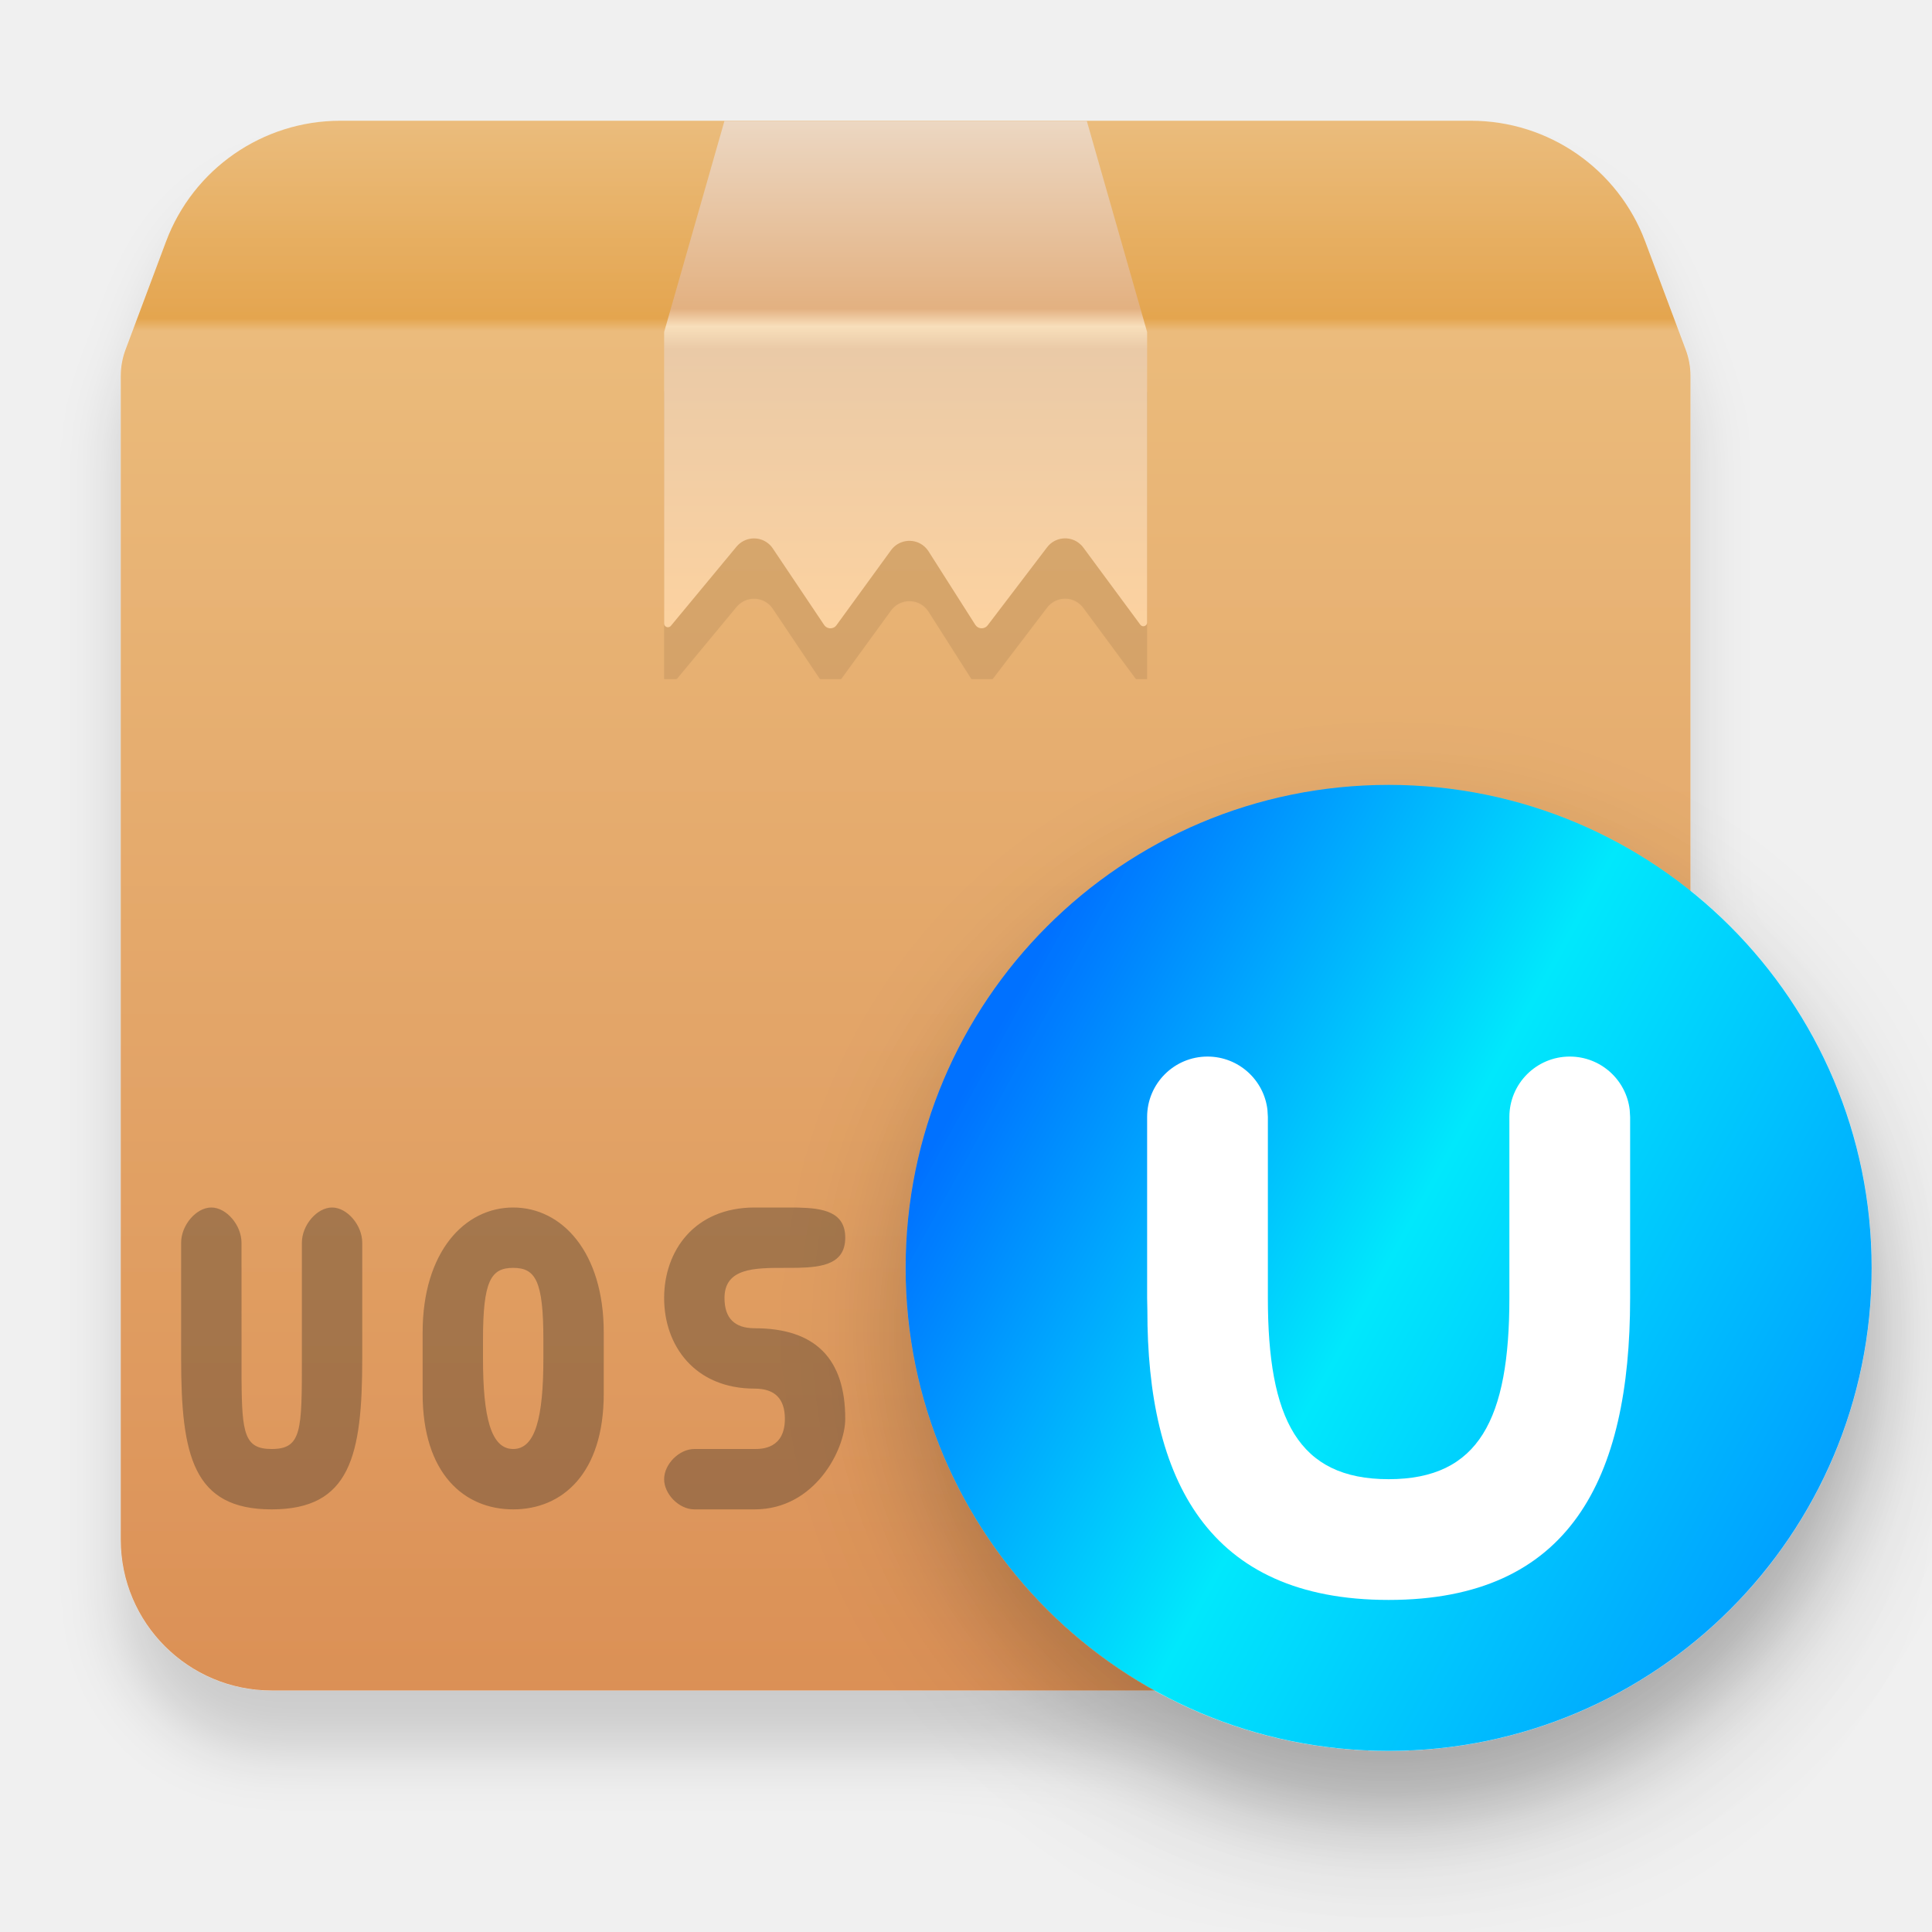
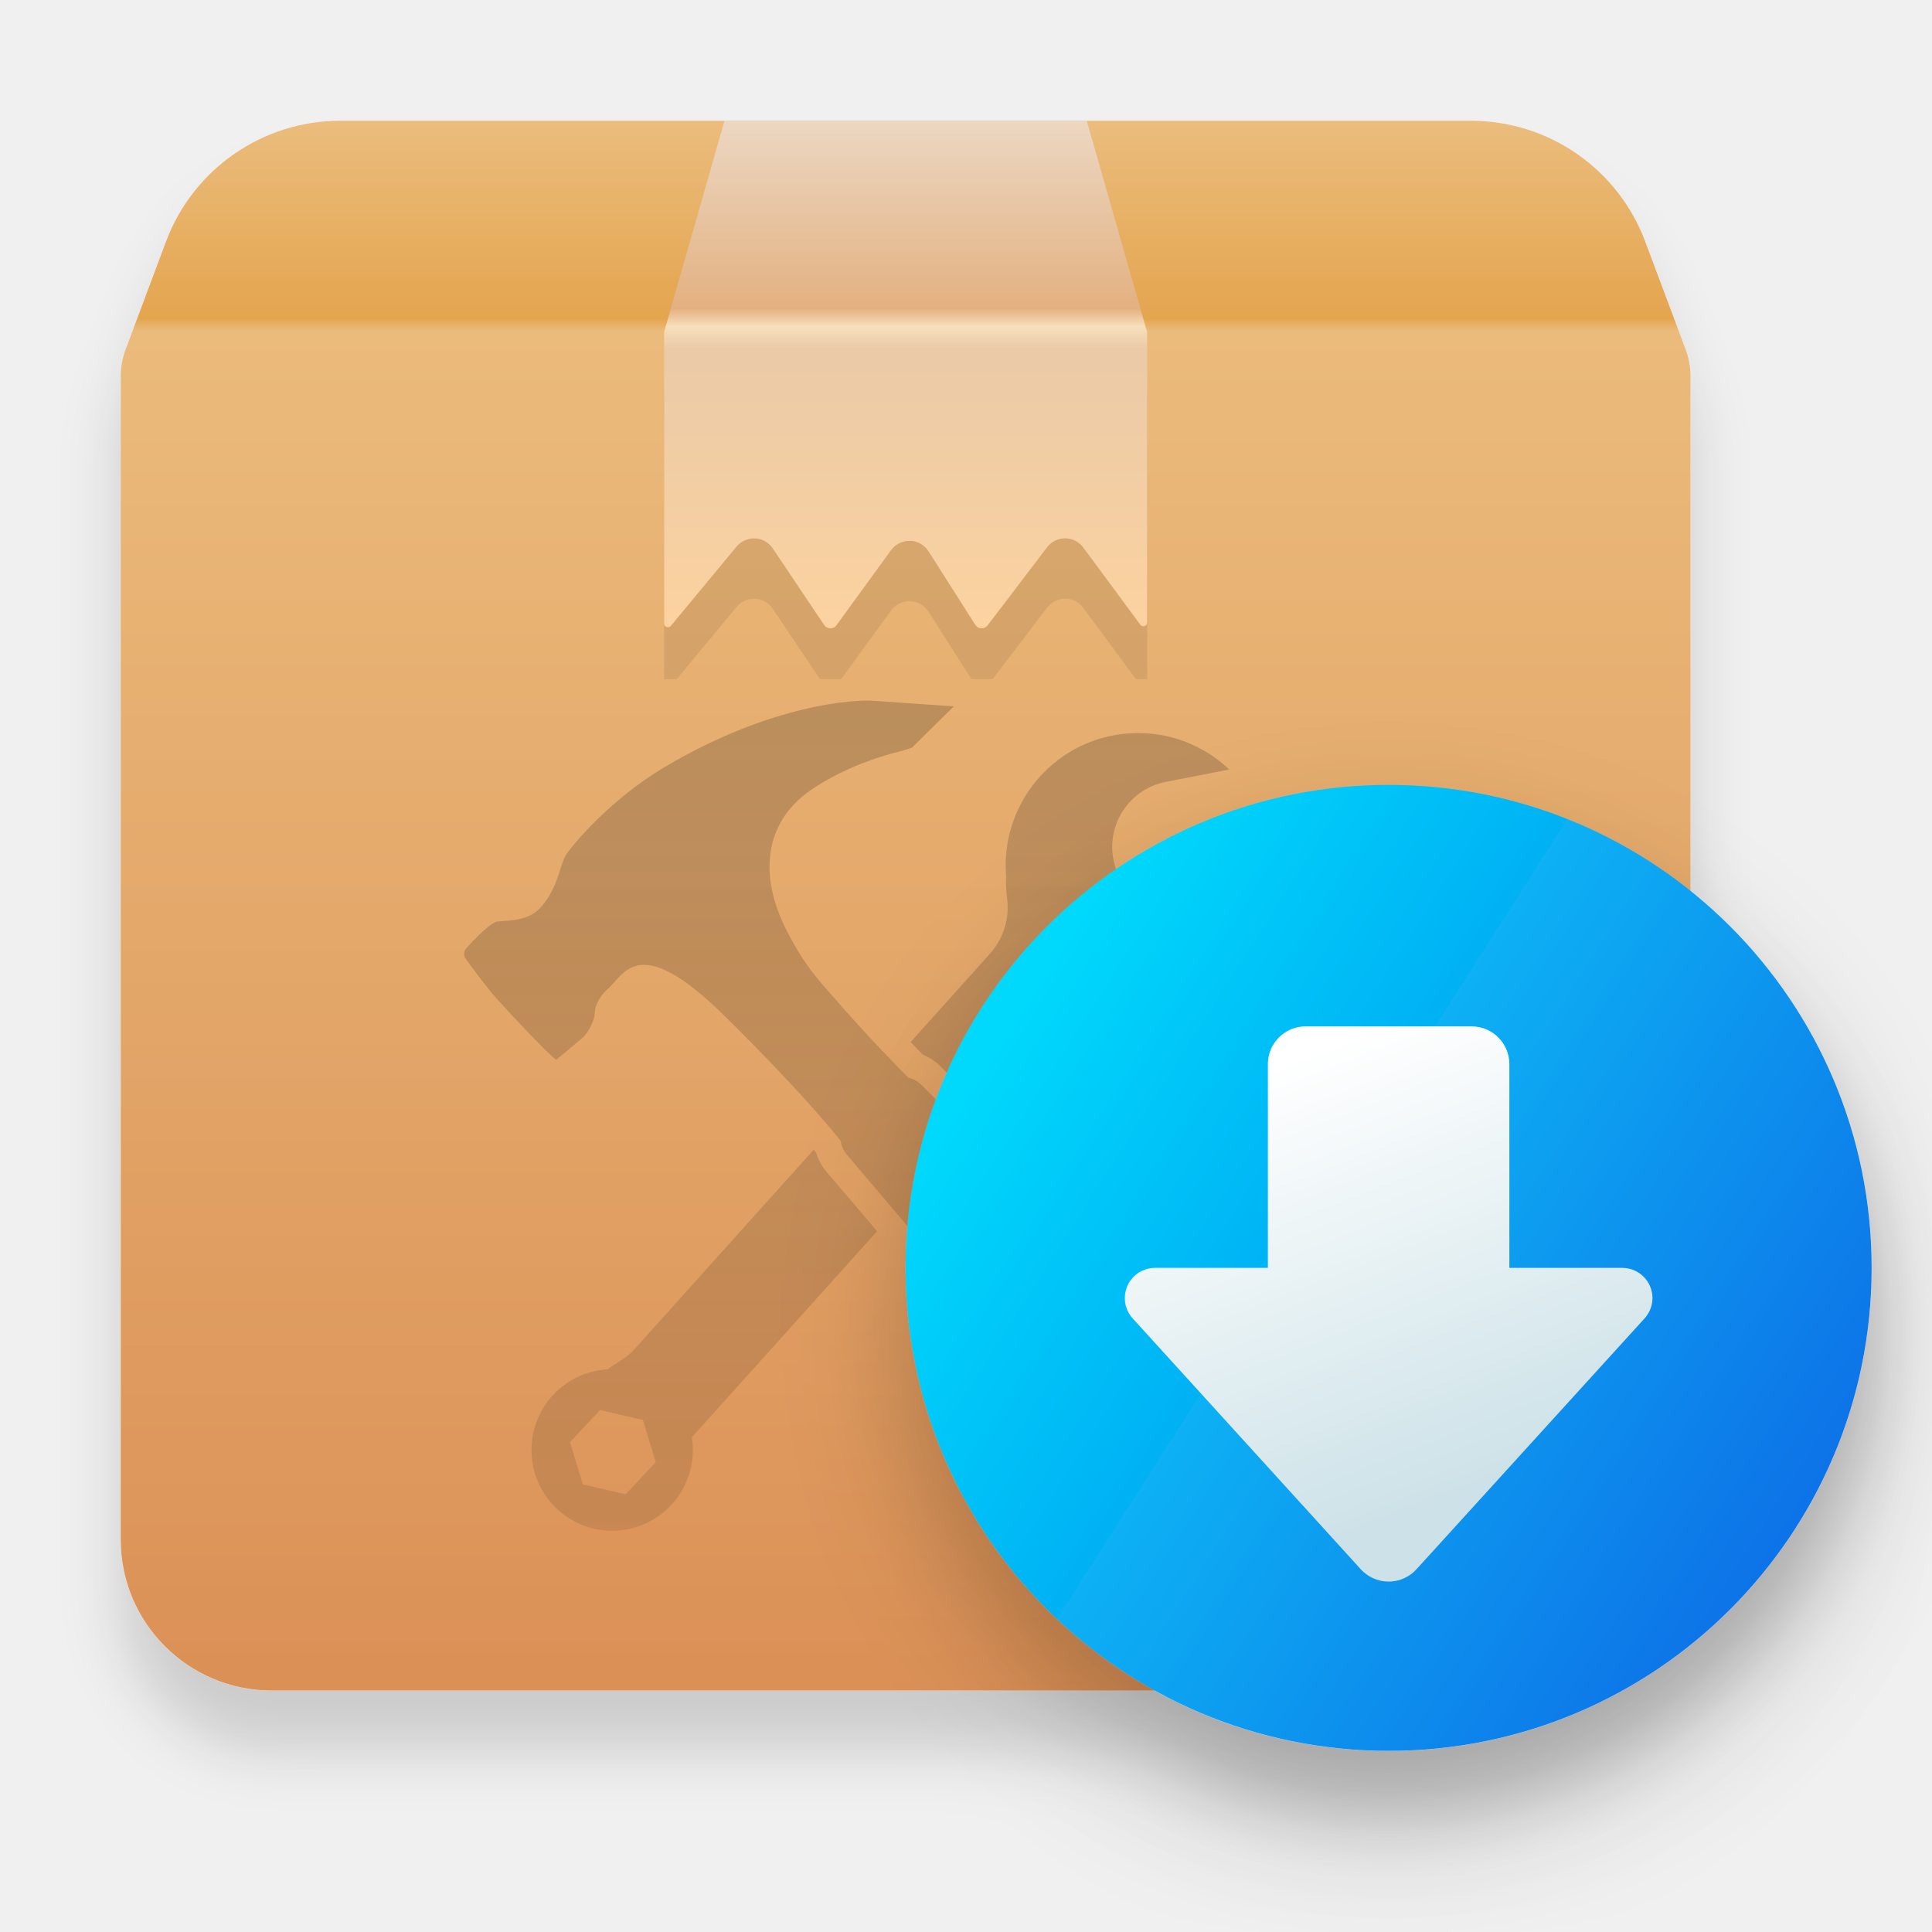
- <svg xmlns="http://www.w3.org/2000/svg" xmlns:xlink="http://www.w3.org/1999/xlink" width="32px" height="32px" viewBox="0 0 32 32" version="1.1">
+ <svg xmlns="http://www.w3.org/2000/svg" xmlns:xlink="http://www.w3.org/1999/xlink" width="32" height="32" viewBox="0 0 32 32">
  <defs>
-     <filter x="-13.8%" y="-14.3%" width="144.8%" height="146.4%" filterUnits="objectBoundingBox" id="filter-1">
-       <feOffset dx="0" dy="1" in="SourceAlpha" result="shadowOffsetOuter1" />
-       <feGaussianBlur stdDeviation="0.5" in="shadowOffsetOuter1" result="shadowBlurOuter1" />
+     <filter id="deepin-installer-32px-a" width="144.8%" height="146.4%" x="-13.8%" y="-14.3%" filterUnits="objectBoundingBox">
+       <feOffset dy="1" in="SourceAlpha" result="shadowOffsetOuter1" />
+       <feGaussianBlur in="shadowOffsetOuter1" result="shadowBlurOuter1" stdDeviation=".5" />
      <feComposite in="shadowBlurOuter1" in2="SourceAlpha" operator="out" result="shadowBlurOuter1" />
-       <feColorMatrix values="0 0 0 0 0   0 0 0 0 0   0 0 0 0 0  0 0 0 0.15 0" type="matrix" in="shadowBlurOuter1" result="shadowMatrixOuter1" />
+       <feColorMatrix in="shadowBlurOuter1" result="shadowMatrixOuter1" values="0 0 0 0 0   0 0 0 0 0   0 0 0 0 0  0 0 0 0.15 0" />
      <feMerge>
        <feMergeNode in="shadowMatrixOuter1" />
        <feMergeNode in="SourceGraphic" />
      </feMerge>
    </filter>
-     <linearGradient x1="50%" y1="0%" x2="50%" y2="100%" id="linearGradient-2">
-       <stop stop-color="#EBBD7E" offset="0%" />
-       <stop stop-color="#E4A54F" offset="12.908%" />
-       <stop stop-color="#EBBB7B" offset="13.678%" />
-       <stop stop-color="#DB9056" offset="100%" />
+     <linearGradient id="deepin-installer-32px-c" x1="50%" x2="50%" y1="0%" y2="100%">
+       <stop offset="0%" stop-color="#EBBD7E" />
+       <stop offset="12.908%" stop-color="#E4A54F" />
+       <stop offset="13.678%" stop-color="#EBBB7B" />
+       <stop offset="100%" stop-color="#DB9056" />
    </linearGradient>
-     <path d="M0.08,3.788 L0.75,2 C1.201,0.797 2.351,2.36017475e-16 3.636,0 L22.364,0 C23.649,2.17554743e-15 24.799,0.797 25.25,2 L25.92,3.788 C25.973,3.928 26,4.077 26,4.227 L26,23.5 C26,24.881 24.881,26 23.5,26 L2.5,26 C1.119,26 1.69088438e-16,24.881 0,23.5 L0,4.227 C-1.83562234e-17,4.077 0.027,3.928 0.08,3.788 Z" id="path-3" />
-     <linearGradient x1="50%" y1="0%" x2="50%" y2="100%" id="linearGradient-5">
-       <stop stop-color="#ECD7C2" offset="0%" />
-       <stop stop-color="#E3B181" offset="36.974%" />
-       <stop stop-color="#F8DFBB" offset="40.466%" />
-       <stop stop-color="#EACAA7" offset="44.981%" />
-       <stop stop-color="#FCD2A0" offset="100%" />
+     <path id="deepin-installer-32px-b" d="M0.08,3.788 L0.75,2 C1.201,0.797 2.351,2.36017475e-16 3.636,0 L22.364,0 C23.649,2.17554743e-15 24.799,0.797 25.25,2 L25.92,3.788 C25.973,3.928 26,4.077 26,4.227 L26,23.5 C26,24.881 24.881,26 23.5,26 L2.5,26 C1.119,26 1.69088438e-16,24.881 0,23.5 L0,4.227 C-1.83562234e-17,4.077 0.027,3.928 0.08,3.788 Z" />
+     <linearGradient id="deepin-installer-32px-d" x1="50%" x2="50%" y1="0%" y2="100%">
+       <stop offset="0%" stop-color="#0B0B0B" stop-opacity=".2" />
+       <stop offset="100%" stop-opacity=".095" />
    </linearGradient>
-     <path d="M10,0 L9,3.5 L9,8.327 C9,8.361 9.028,8.389 9.062,8.389 C9.081,8.389 9.099,8.381 9.111,8.367 L10.2,7.053 C10.333,6.894 10.569,6.872 10.728,7.004 C10.756,7.027 10.78,7.054 10.8,7.084 L11.65,8.351 C11.689,8.409 11.766,8.424 11.824,8.386 C11.836,8.377 11.847,8.367 11.855,8.355 L12.759,7.112 C12.881,6.945 13.116,6.908 13.283,7.029 C13.321,7.057 13.354,7.092 13.379,7.131 L14.154,8.349 C14.191,8.407 14.268,8.424 14.326,8.387 C14.339,8.379 14.35,8.369 14.359,8.357 L15.343,7.065 C15.468,6.9 15.704,6.868 15.868,6.993 C15.897,7.015 15.922,7.04 15.943,7.069 L16.887,8.347 C16.908,8.375 16.947,8.381 16.975,8.36 C16.991,8.349 17,8.33 17,8.31 L17,3.5 L17,3.5 L16,0 L10,0 Z" id="path-6" />
-     <filter x="-6.2%" y="-5.9%" width="112.5%" height="122.4%" filterUnits="objectBoundingBox" id="filter-7">
-       <feOffset dx="0" dy="1" in="SourceAlpha" result="shadowOffsetOuter1" />
-       <feColorMatrix values="0 0 0 0 0   0 0 0 0 0   0 0 0 0 0  0 0 0 0.08 0" type="matrix" in="shadowOffsetOuter1" />
+     <linearGradient id="deepin-installer-32px-h" x1="50%" x2="50%" y1="0%" y2="100%">
+       <stop offset="0%" stop-color="#ECD7C2" />
+       <stop offset="36.974%" stop-color="#E3B181" />
+       <stop offset="40.466%" stop-color="#F8DFBB" />
+       <stop offset="44.981%" stop-color="#EACAA7" />
+       <stop offset="100%" stop-color="#FCD2A0" />
+     </linearGradient>
+     <path id="deepin-installer-32px-g" d="M10,0 L9,3.5 L9,8.327 C9,8.361 9.028,8.389 9.062,8.389 C9.081,8.389 9.099,8.381 9.111,8.367 L10.2,7.053 C10.333,6.894 10.569,6.872 10.728,7.004 C10.756,7.027 10.78,7.054 10.8,7.084 L11.65,8.351 C11.689,8.409 11.766,8.424 11.824,8.386 C11.836,8.377 11.847,8.367 11.855,8.355 L12.759,7.112 C12.881,6.945 13.116,6.908 13.283,7.029 C13.321,7.057 13.354,7.092 13.379,7.131 L14.154,8.349 C14.191,8.407 14.268,8.424 14.326,8.387 C14.339,8.379 14.35,8.369 14.359,8.357 L15.343,7.065 C15.468,6.9 15.704,6.868 15.868,6.993 C15.897,7.015 15.922,7.04 15.943,7.069 L16.887,8.347 C16.908,8.375 16.947,8.381 16.975,8.36 C16.991,8.349 17,8.33 17,8.31 L17,3.5 L17,3.5 L16,0 L10,0 Z" />
+     <filter id="deepin-installer-32px-f" width="112.5%" height="122.4%" x="-6.2%" y="-5.9%" filterUnits="objectBoundingBox">
+       <feOffset dy="1" in="SourceAlpha" result="shadowOffsetOuter1" />
+       <feColorMatrix in="shadowOffsetOuter1" values="0 0 0 0 0   0 0 0 0 0   0 0 0 0 0  0 0 0 0.08 0" />
    </filter>
-     <filter x="-40.6%" y="-38.2%" width="181.2%" height="176.5%" filterUnits="objectBoundingBox" id="filter-8">
-       <feOffset dx="0" dy="1" in="SourceAlpha" result="shadowOffsetOuter1" />
-       <feGaussianBlur stdDeviation="1" in="shadowOffsetOuter1" result="shadowBlurOuter1" />
+     <filter id="deepin-installer-32px-i" width="181.2%" height="176.5%" x="-40.6%" y="-38.2%" filterUnits="objectBoundingBox">
+       <feOffset dy="1" in="SourceAlpha" result="shadowOffsetOuter1" />
+       <feGaussianBlur in="shadowOffsetOuter1" result="shadowBlurOuter1" stdDeviation="1" />
      <feComposite in="shadowBlurOuter1" in2="SourceAlpha" operator="out" result="shadowBlurOuter1" />
-       <feColorMatrix values="0 0 0 0 0   0 0 0 0 0   0 0 0 0 0  0 0 0 0.22 0" type="matrix" in="shadowBlurOuter1" result="shadowMatrixOuter1" />
+       <feColorMatrix in="shadowBlurOuter1" result="shadowMatrixOuter1" values="0 0 0 0 0   0 0 0 0 0   0 0 0 0 0  0 0 0 0.22 0" />
      <feMerge>
        <feMergeNode in="shadowMatrixOuter1" />
        <feMergeNode in="SourceGraphic" />
      </feMerge>
    </filter>
-     <linearGradient x1="15.968%" y1="14.224%" x2="100%" y2="60.554%" id="linearGradient-9">
-       <stop stop-color="#0071FF" offset="0%" />
-       <stop stop-color="#00E8FC" offset="48.72%" />
-       <stop stop-color="#00A2FF" offset="100%" />
+     <linearGradient id="deepin-installer-32px-j" x1="16.653%" x2="100%" y1="14.661%" y2="67.838%">
+       <stop offset="0%" stop-color="#00D9FC" />
+       <stop offset="100%" stop-color="#1170E7" />
    </linearGradient>
+     <linearGradient id="deepin-installer-32px-k" x1="33.841%" x2="62.94%" y1="4.875%" y2="83.806%">
+       <stop offset="0%" stop-color="#FFF" />
+       <stop offset="100%" stop-color="#CDE2E8" />
+     </linearGradient>
+     <path id="deepin-installer-32px-l" d="M6.625,4.5 L9.375,4.5 C9.72,4.5 10,4.78 10,5.125 L10,8.5 L10,8.5 L11.87,8.5 C12.146,8.5 12.37,8.724 12.37,9 C12.37,9.124 12.323,9.244 12.24,9.336 L8.462,13.491 C8.23,13.747 7.835,13.766 7.58,13.533 C7.565,13.52 7.551,13.506 7.538,13.491 L3.76,9.336 C3.575,9.132 3.59,8.816 3.794,8.63 C3.886,8.546 4.006,8.5 4.13,8.5 L6,8.5 L6,8.5 L6,5.125 C6,4.78 6.28,4.5 6.625,4.5 Z" />
  </defs>
-   <g id="deepin-installer-32px" stroke="none" stroke-width="1" fill="none" fill-rule="evenodd">
-     <g id="编组-2" filter="url(#filter-1)" transform="translate(2, 2)">
-       <mask id="mask-4" fill="white">
-         <use xlink:href="#path-3" />
-       </mask>
-       <use id="蒙版" fill="url(#linearGradient-2)" xlink:href="#path-3" />
-       <g id="路径-10" mask="url(#mask-4)">
-         <use fill="black" fill-opacity="1" filter="url(#filter-7)" xlink:href="#path-6" />
-         <use fill="url(#linearGradient-5)" fill-rule="evenodd" xlink:href="#path-6" />
-       </g>
-       <g id="编组" filter="url(#filter-8)" transform="translate(21, 19) rotate(-360) translate(-21, -19) translate(13, 10.5)" fill-rule="nonzero">
-         <circle id="椭圆形" fill="url(#linearGradient-9)" cx="8" cy="8.5" r="8" />
-         <path d="M11,5 C11.513,5 11.936,5.386 11.993,5.883 L12,6 L12,9 C12,12 11,14 8,14 C5,14 4,12 4.004,9.2 L4,9 L4,6 C4,5.448 4.448,5 5,5 C5.513,5 5.936,5.386 5.993,5.883 L6,6 L6,9 C6,11 6.5,12 8,12 C9.5,12 10,11 10,9 L10,6 C10,5.448 10.448,5 11,5 Z" id="路径-25" fill="#FFFFFF" />
-       </g>
-       <path d="M3.5,18 C3.75,18 4,18.292 4,18.583 L4,18.583 L4,20.5 C4,22.111 3.803,23 2.5,23 C1.197,23 1,22.111 1,20.5 L1,20.5 L1,18.583 C1,18.292 1.25,18 1.5,18 C1.75,18 2,18.292 2,18.583 L2,18.583 L2.001,20.847 C2.006,21.752 2.053,22 2.5,22 C3,22 3,21.691 3,20.5 L3,20.5 L3,18.583 C3,18.292 3.25,18 3.5,18 Z M6.5,18 C7.307,18 8,18.738 8,20.069 L8,21.083 C8,22.414 7.307,23 6.5,23 C5.693,23 5,22.414 5,21.083 L5,20.069 C5,18.738 5.693,18 6.5,18 Z M11.107,18 L11.213,18.001 C11.633,18.01 12,18.071 12,18.5 C12,18.929 11.633,18.99 11.213,18.999 L11,19 C10.5,19 10,19 10,19.5 C10,19.833 10.167,20 10.5,20 C11.5,20 12,20.5 12,21.5 C12,22.006 11.5,23 10.5,23 L10.5,23 L9.5,23 C9.25,23 9,22.75 9,22.5 C9,22.25 9.25,22 9.5,22 L9.5,22 L10.5,22 C10.611,22 11,22 11,21.5 C11,21.167 10.833,21 10.5,21 C9.5,21 9,20.28 9,19.5 C9,18.72 9.5,18 10.5,18 C10.811,18 11.013,18 11.107,18 Z M6.5,19 C6.132,19 6,19.212 6,20.188 L6,20.5 C6,21.476 6.132,22 6.5,22 C6.868,22 7,21.476 7,20.5 L7,20.188 C7,19.212 6.868,19 6.5,19 Z" id="形状结合" fill="#1B1B1B" fill-rule="nonzero" opacity="0.302" />
+   <g fill="none" fill-rule="evenodd" filter="url(#deepin-installer-32px-a)" transform="translate(2 2)">
+     <mask id="deepin-installer-32px-e" fill="#fff">
+       <use xlink:href="#deepin-installer-32px-b" />
+     </mask>
+     <use fill="url(#deepin-installer-32px-c)" xlink:href="#deepin-installer-32px-b" />
+     <path fill="url(#deepin-installer-32px-d)" fill-rule="nonzero" d="M11.477,17.043 L11.518,17.091 C11.553,17.207 11.611,17.316 11.691,17.41 L11.691,17.41 L12.527,18.393 L9.459,21.806 C9.467,21.868 9.472,21.915 9.474,21.946 C9.512,22.685 8.947,23.314 8.209,23.352 C7.471,23.391 6.844,22.825 6.805,22.086 C6.766,21.348 7.333,20.719 8.07,20.68 L8.061,20.681 C8.225,20.563 8.385,20.485 8.5,20.357 L11.477,17.043 Z M12.46,9.607 L13.797,9.7 L13.105,10.384 C13.048,10.404 12.954,10.433 12.896,10.448 C12.896,10.448 12.051,10.635 11.38,11.122 C10.71,11.61 10.528,12.448 11.041,13.435 C11.343,14.015 11.539,14.215 11.952,14.682 C12.434,15.229 12.861,15.665 13.047,15.851 C13.127,15.869 13.202,15.909 13.264,15.971 L18.714,21.425 C19.085,21.796 19.095,22.414 18.743,22.799 C18.636,22.9 18.369,23.125 18.369,23.125 C17.962,23.454 17.353,23.393 17.013,22.994 L12.026,17.125 C11.969,17.058 11.934,16.977 11.922,16.893 C11.773,16.705 11.193,16.001 9.997,14.823 C8.585,13.431 8.344,14.132 8.084,14.363 C7.823,14.594 7.85,14.808 7.85,14.808 C7.827,14.94 7.736,15.117 7.634,15.202 L7.218,15.55 C7.179,15.569 6.454,14.794 6.224,14.538 C6.027,14.318 5.712,13.878 5.712,13.878 C5.676,13.828 5.681,13.753 5.721,13.708 C5.721,13.708 6.107,13.27 6.249,13.262 C6.667,13.237 6.861,13.198 7.066,12.886 C7.271,12.573 7.27,12.327 7.384,12.146 C7.46,12.026 8.093,11.245 9.019,10.699 C10.795,9.65 12.174,9.587 12.46,9.607 Z M7.938,21.354 L7.441,21.888 L7.654,22.586 L8.364,22.751 L8.861,22.217 L8.648,21.519 L7.938,21.354 Z M18.36,10.745 L17.311,10.95 C16.715,11.066 16.326,11.643 16.442,12.239 C16.442,12.239 16.442,12.239 16.442,12.24 L16.471,12.356 C16.635,12.885 17.174,13.216 17.73,13.108 L17.73,13.108 L18.978,12.865 C18.752,13.779 17.952,14.477 16.965,14.529 C16.917,14.531 16.87,14.532 16.823,14.532 C16.724,14.542 16.624,14.546 16.525,14.544 C16.191,14.536 15.869,14.675 15.646,14.923 L14.316,16.401 L13.575,15.66 C13.519,15.604 13.456,15.556 13.388,15.518 L13.284,15.467 C13.219,15.401 13.151,15.332 13.082,15.26 L14.396,13.798 C14.62,13.549 14.724,13.214 14.681,12.883 C14.665,12.758 14.659,12.632 14.664,12.507 C14.663,12.488 14.661,12.47 14.66,12.452 C14.597,11.241 15.526,10.208 16.735,10.145 C17.361,10.112 17.939,10.345 18.36,10.745 Z" mask="url(#deepin-installer-32px-e)" />
+     <g mask="url(#deepin-installer-32px-e)">
+       <use fill="#000" filter="url(#deepin-installer-32px-f)" xlink:href="#deepin-installer-32px-g" />
+       <use fill="url(#deepin-installer-32px-h)" xlink:href="#deepin-installer-32px-g" />
+     </g>
+     <g filter="url(#deepin-installer-32px-i)" transform="translate(13 10.5)">
+       <circle cx="8" cy="8.5" r="8" fill="url(#deepin-installer-32px-j)" fill-rule="nonzero" />
+       <use fill="url(#deepin-installer-32px-k)" fill-rule="nonzero" xlink:href="#deepin-installer-32px-l" />
    </g>
  </g>
</svg>
